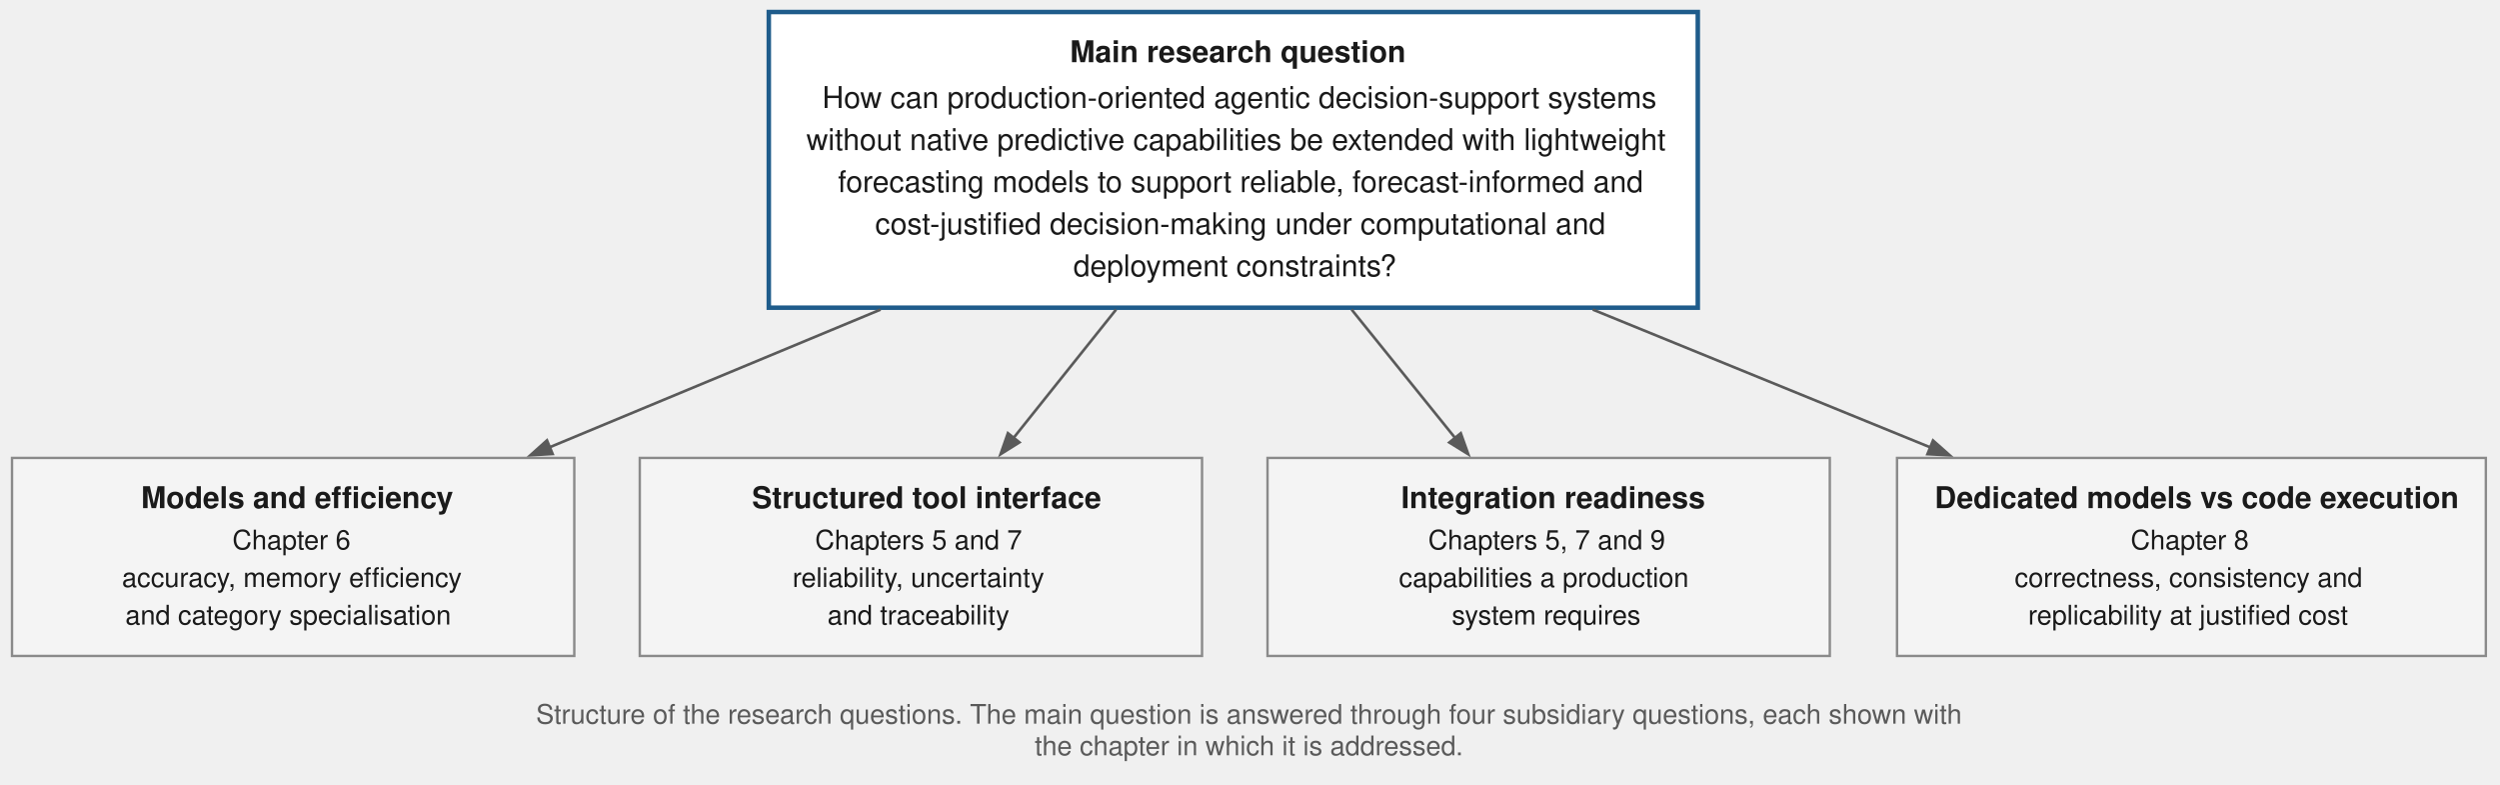
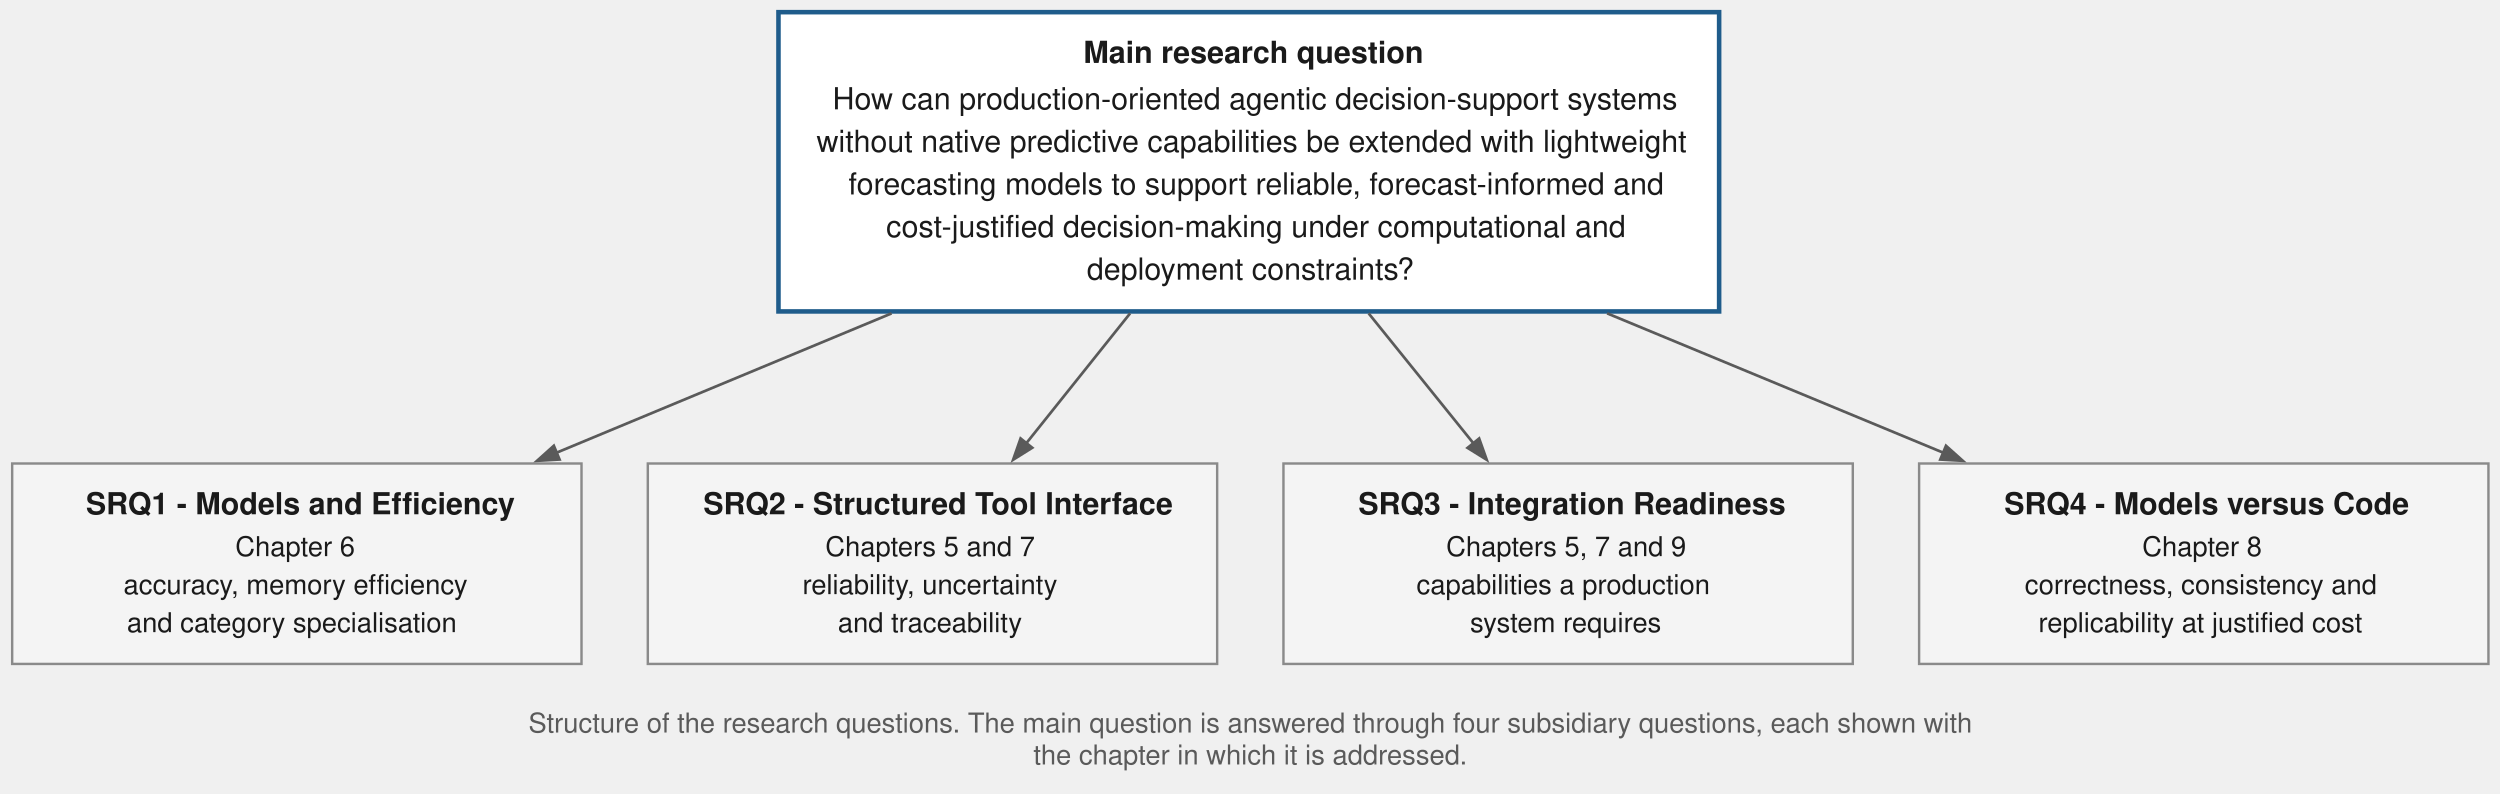
- <svg xmlns="http://www.w3.org/2000/svg" width="832pt" height="261pt" viewBox="0.00 0.00 832.00 261.00">
+ <svg xmlns="http://www.w3.org/2000/svg" width="822pt" height="261pt" viewBox="0.00 0.00 822.00 261.00">
  <g id="graph0" class="graph" transform="scale(1 1) rotate(0) translate(4 257.3)">
-     <text xml:space="preserve" text-anchor="middle" x="411.81" y="-16.45" font-family="Helvetica,sans-Serif" font-size="9.00" fill="#5a5a5a">Structure of the research questions. The main question is answered through four subsidiary questions, each shown with</text>
-     <text xml:space="preserve" text-anchor="middle" x="411.81" y="-5.95" font-family="Helvetica,sans-Serif" font-size="9.00" fill="#5a5a5a">the chapter in which it is addressed.</text>
+     <text xml:space="preserve" text-anchor="middle" x="407.1" y="-16.45" font-family="Helvetica,sans-Serif" font-size="9.00" fill="#5a5a5a">Structure of the research questions. The main question is answered through four subsidiary questions, each shown with</text>
+     <text xml:space="preserve" text-anchor="middle" x="407.1" y="-5.95" font-family="Helvetica,sans-Serif" font-size="9.00" fill="#5a5a5a">the chapter in which it is addressed.</text>
    <g id="node1" class="node">
      <polygon fill="white" stroke="#1f5c8b" stroke-width="1.5" points="561.25,-253.3 251.96,-253.3 251.96,-154.9 561.25,-154.9 561.25,-253.3" />
      <text xml:space="preserve" text-anchor="start" x="352.23" y="-236.6" font-family="Helvetica,sans-Serif" font-weight="bold" font-size="10.00" fill="#1a1a1a">Main research question</text>
      <text xml:space="preserve" text-anchor="start" x="269.73" y="-221.35" font-family="Helvetica,sans-Serif" font-size="10.00" fill="#1a1a1a">How can production-oriented agentic decision-support systems</text>
      <text xml:space="preserve" text-anchor="start" x="264.48" y="-207.35" font-family="Helvetica,sans-Serif" font-size="10.00" fill="#1a1a1a">without native predictive capabilities be extended with lightweight</text>
      <text xml:space="preserve" text-anchor="start" x="274.98" y="-193.35" font-family="Helvetica,sans-Serif" font-size="10.00" fill="#1a1a1a">forecasting models to support reliable, forecast-informed and</text>
      <text xml:space="preserve" text-anchor="start" x="287.35" y="-179.35" font-family="Helvetica,sans-Serif" font-size="10.00" fill="#1a1a1a">cost-justified decision-making under computational and</text>
      <text xml:space="preserve" text-anchor="start" x="353.35" y="-165.35" font-family="Helvetica,sans-Serif" font-size="10.00" fill="#1a1a1a">deployment constraints?</text>
    </g>
    <g id="node2" class="node">
      <polygon fill="#f4f4f4" stroke="#8a8a8a" stroke-width="0.8" points="187.2,-104.9 0,-104.9 0,-39 187.2,-39 187.2,-104.9" />
-       <text xml:space="preserve" text-anchor="start" x="42.98" y="-88.2" font-family="Helvetica,sans-Serif" font-weight="bold" font-size="10.00" fill="#1a1a1a">Models and efficiency</text>
+       <text xml:space="preserve" text-anchor="start" x="24.23" y="-88.2" font-family="Helvetica,sans-Serif" font-weight="bold" font-size="10.00" fill="#1a1a1a">SRQ1 - Models and Efficiency</text>
      <text xml:space="preserve" text-anchor="start" x="73.35" y="-74.45" font-family="Helvetica,sans-Serif" font-size="9.00" fill="#1a1a1a">Chapter 6</text>
      <text xml:space="preserve" text-anchor="start" x="36.6" y="-61.95" font-family="Helvetica,sans-Serif" font-size="9.00" fill="#1a1a1a">accuracy, memory efficiency</text>
      <text xml:space="preserve" text-anchor="start" x="37.73" y="-49.45" font-family="Helvetica,sans-Serif" font-size="9.00" fill="#1a1a1a">and category specialisation</text>
    </g>
    <g id="edge1" class="edge">
      <path fill="none" stroke="#5a5a5a" stroke-width="0.9" d="M289.16,-154.27C252.55,-139.04 212.9,-122.56 178.93,-108.43" />
      <polygon fill="#5a5a5a" stroke="#5a5a5a" stroke-width="0.9" points="179.98,-106.22 172.58,-105.79 178.1,-110.74 179.98,-106.22" />
    </g>
    <g id="node3" class="node">
      <polygon fill="#f4f4f4" stroke="#8a8a8a" stroke-width="0.8" points="396.2,-104.9 209,-104.9 209,-39 396.2,-39 396.2,-104.9" />
-       <text xml:space="preserve" text-anchor="start" x="246.35" y="-88.2" font-family="Helvetica,sans-Serif" font-weight="bold" font-size="10.00" fill="#1a1a1a">Structured tool interface</text>
+       <text xml:space="preserve" text-anchor="start" x="227.23" y="-88.2" font-family="Helvetica,sans-Serif" font-weight="bold" font-size="10.00" fill="#1a1a1a">SRQ2 - Structured Tool Interface</text>
      <text xml:space="preserve" text-anchor="start" x="267.35" y="-74.45" font-family="Helvetica,sans-Serif" font-size="9.00" fill="#1a1a1a">Chapters 5 and 7</text>
      <text xml:space="preserve" text-anchor="start" x="259.85" y="-61.95" font-family="Helvetica,sans-Serif" font-size="9.00" fill="#1a1a1a">reliability, uncertainty</text>
      <text xml:space="preserve" text-anchor="start" x="271.48" y="-49.45" font-family="Helvetica,sans-Serif" font-size="9.00" fill="#1a1a1a">and traceability</text>
    </g>
    <g id="edge2" class="edge">
      <path fill="none" stroke="#5a5a5a" stroke-width="0.9" d="M367.58,-154.27C356.28,-140.13 344.12,-124.91 333.4,-111.5" />
      <polygon fill="#5a5a5a" stroke="#5a5a5a" stroke-width="0.9" points="335.4,-110.08 329.12,-106.14 331.57,-113.13 335.4,-110.08" />
    </g>
    <g id="node4" class="node">
      <polygon fill="#f4f4f4" stroke="#8a8a8a" stroke-width="0.8" points="605.2,-104.9 418,-104.9 418,-39 605.2,-39 605.2,-104.9" />
-       <text xml:space="preserve" text-anchor="start" x="462.48" y="-88.2" font-family="Helvetica,sans-Serif" font-weight="bold" font-size="10.00" fill="#1a1a1a">Integration readiness</text>
+       <text xml:space="preserve" text-anchor="start" x="442.6" y="-88.2" font-family="Helvetica,sans-Serif" font-weight="bold" font-size="10.00" fill="#1a1a1a">SRQ3 - Integration Readiness</text>
      <text xml:space="preserve" text-anchor="start" x="471.48" y="-74.45" font-family="Helvetica,sans-Serif" font-size="9.00" fill="#1a1a1a">Chapters 5, 7 and 9</text>
      <text xml:space="preserve" text-anchor="start" x="461.73" y="-61.95" font-family="Helvetica,sans-Serif" font-size="9.00" fill="#1a1a1a">capabilities a production</text>
      <text xml:space="preserve" text-anchor="start" x="479.35" y="-49.45" font-family="Helvetica,sans-Serif" font-size="9.00" fill="#1a1a1a">system requires</text>
    </g>
    <g id="edge3" class="edge">
      <path fill="none" stroke="#5a5a5a" stroke-width="0.9" d="M446,-154.27C457.4,-140.13 469.68,-124.91 480.5,-111.5" />
      <polygon fill="#5a5a5a" stroke="#5a5a5a" stroke-width="0.9" points="482.34,-113.12 484.83,-106.13 478.53,-110.04 482.34,-113.12" />
    </g>
    <g id="node5" class="node">
-       <polygon fill="#f4f4f4" stroke="#8a8a8a" stroke-width="0.8" points="823.62,-104.9 627.58,-104.9 627.58,-39 823.62,-39 823.62,-104.9" />
-       <text xml:space="preserve" text-anchor="start" x="640.1" y="-88.2" font-family="Helvetica,sans-Serif" font-weight="bold" font-size="10.00" fill="#1a1a1a">Dedicated models vs code execution</text>
-       <text xml:space="preserve" text-anchor="start" x="705.35" y="-74.45" font-family="Helvetica,sans-Serif" font-size="9.00" fill="#1a1a1a">Chapter 8</text>
-       <text xml:space="preserve" text-anchor="start" x="666.73" y="-61.95" font-family="Helvetica,sans-Serif" font-size="9.00" fill="#1a1a1a">correctness, consistency and</text>
-       <text xml:space="preserve" text-anchor="start" x="671.23" y="-49.45" font-family="Helvetica,sans-Serif" font-size="9.00" fill="#1a1a1a">replicability at justified cost</text>
+       <polygon fill="#f4f4f4" stroke="#8a8a8a" stroke-width="0.8" points="814.2,-104.9 627,-104.9 627,-39 814.2,-39 814.2,-104.9" />
+       <text xml:space="preserve" text-anchor="start" x="654.98" y="-88.2" font-family="Helvetica,sans-Serif" font-weight="bold" font-size="10.00" fill="#1a1a1a">SRQ4 - Models versus Code</text>
+       <text xml:space="preserve" text-anchor="start" x="700.35" y="-74.45" font-family="Helvetica,sans-Serif" font-size="9.00" fill="#1a1a1a">Chapter 8</text>
+       <text xml:space="preserve" text-anchor="start" x="661.73" y="-61.95" font-family="Helvetica,sans-Serif" font-size="9.00" fill="#1a1a1a">correctness, consistency and</text>
+       <text xml:space="preserve" text-anchor="start" x="666.23" y="-49.45" font-family="Helvetica,sans-Serif" font-size="9.00" fill="#1a1a1a">replicability at justified cost</text>
    </g>
    <g id="edge4" class="edge">
-       <path fill="none" stroke="#5a5a5a" stroke-width="0.9" d="M526.29,-154.27C563.76,-138.98 604.36,-122.42 639.07,-108.25" />
-       <polygon fill="#5a5a5a" stroke="#5a5a5a" stroke-width="0.9" points="639.57,-110.7 645.13,-105.78 637.72,-106.16 639.57,-110.7" />
+       <path fill="none" stroke="#5a5a5a" stroke-width="0.9" d="M524.42,-154.27C561.14,-139.04 600.92,-122.56 635,-108.43" />
+       <polygon fill="#5a5a5a" stroke="#5a5a5a" stroke-width="0.9" points="635.84,-110.73 641.37,-105.79 633.97,-106.21 635.84,-110.73" />
    </g>
  </g>
</svg>
